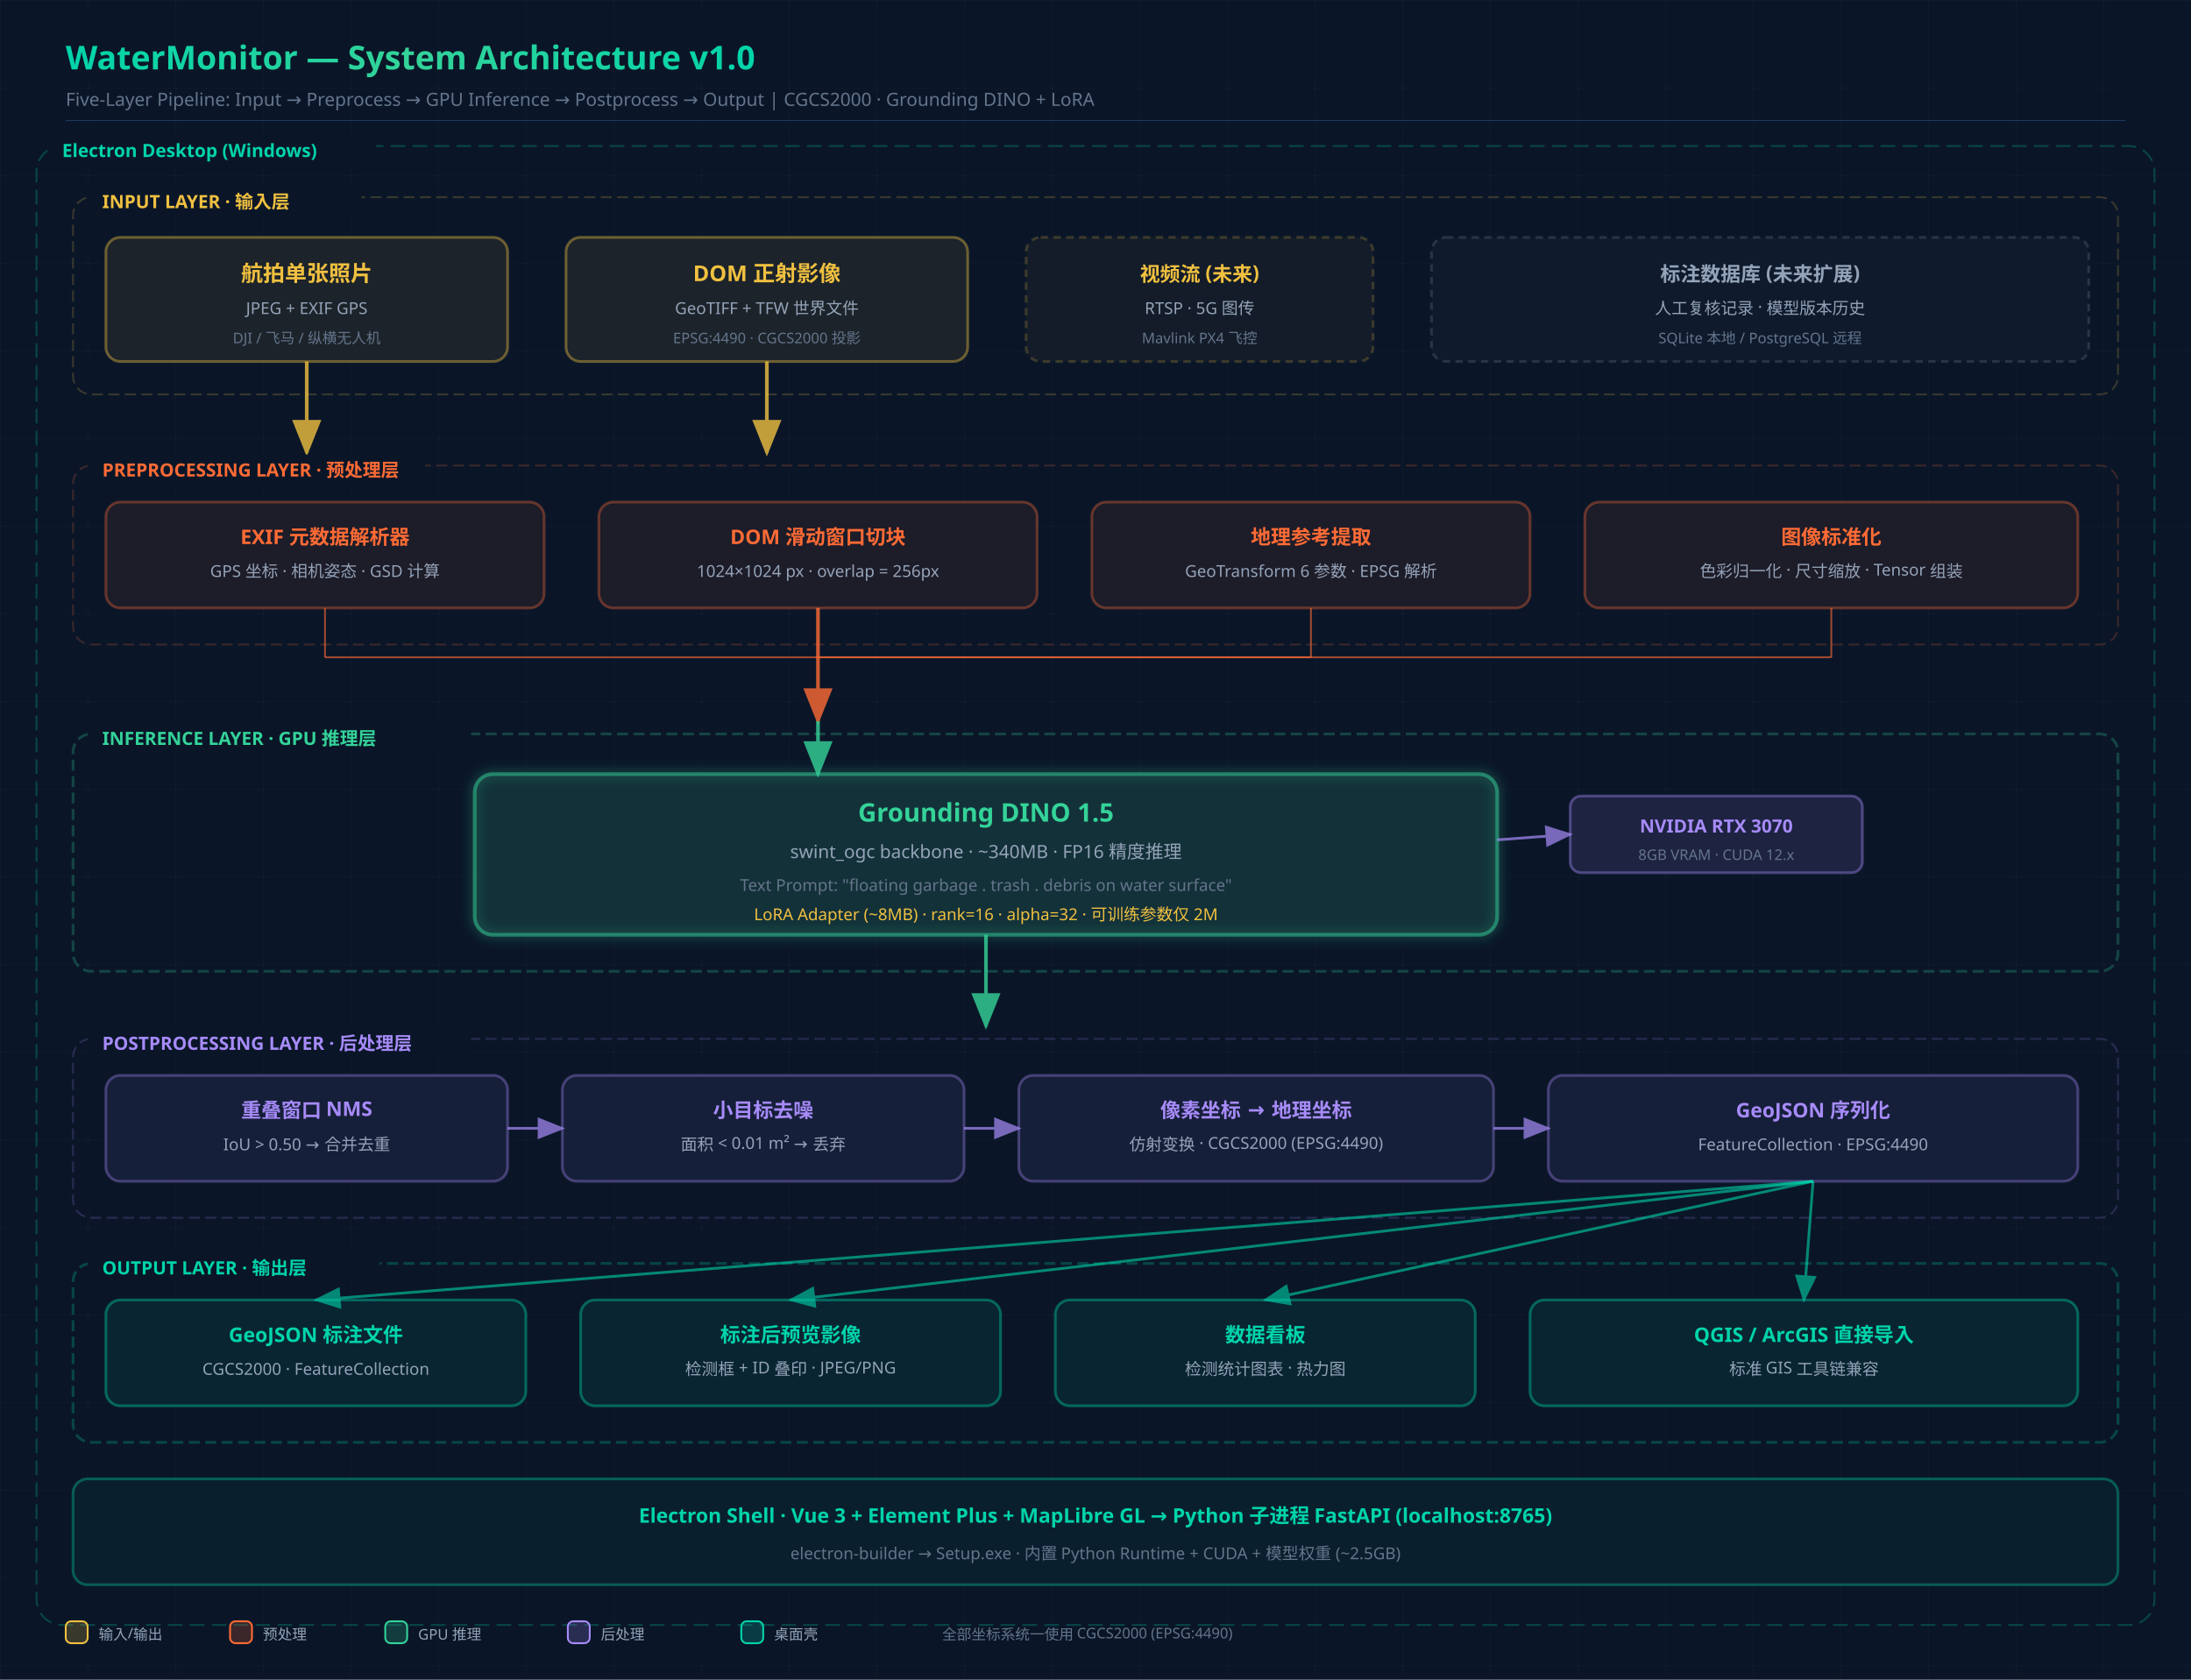
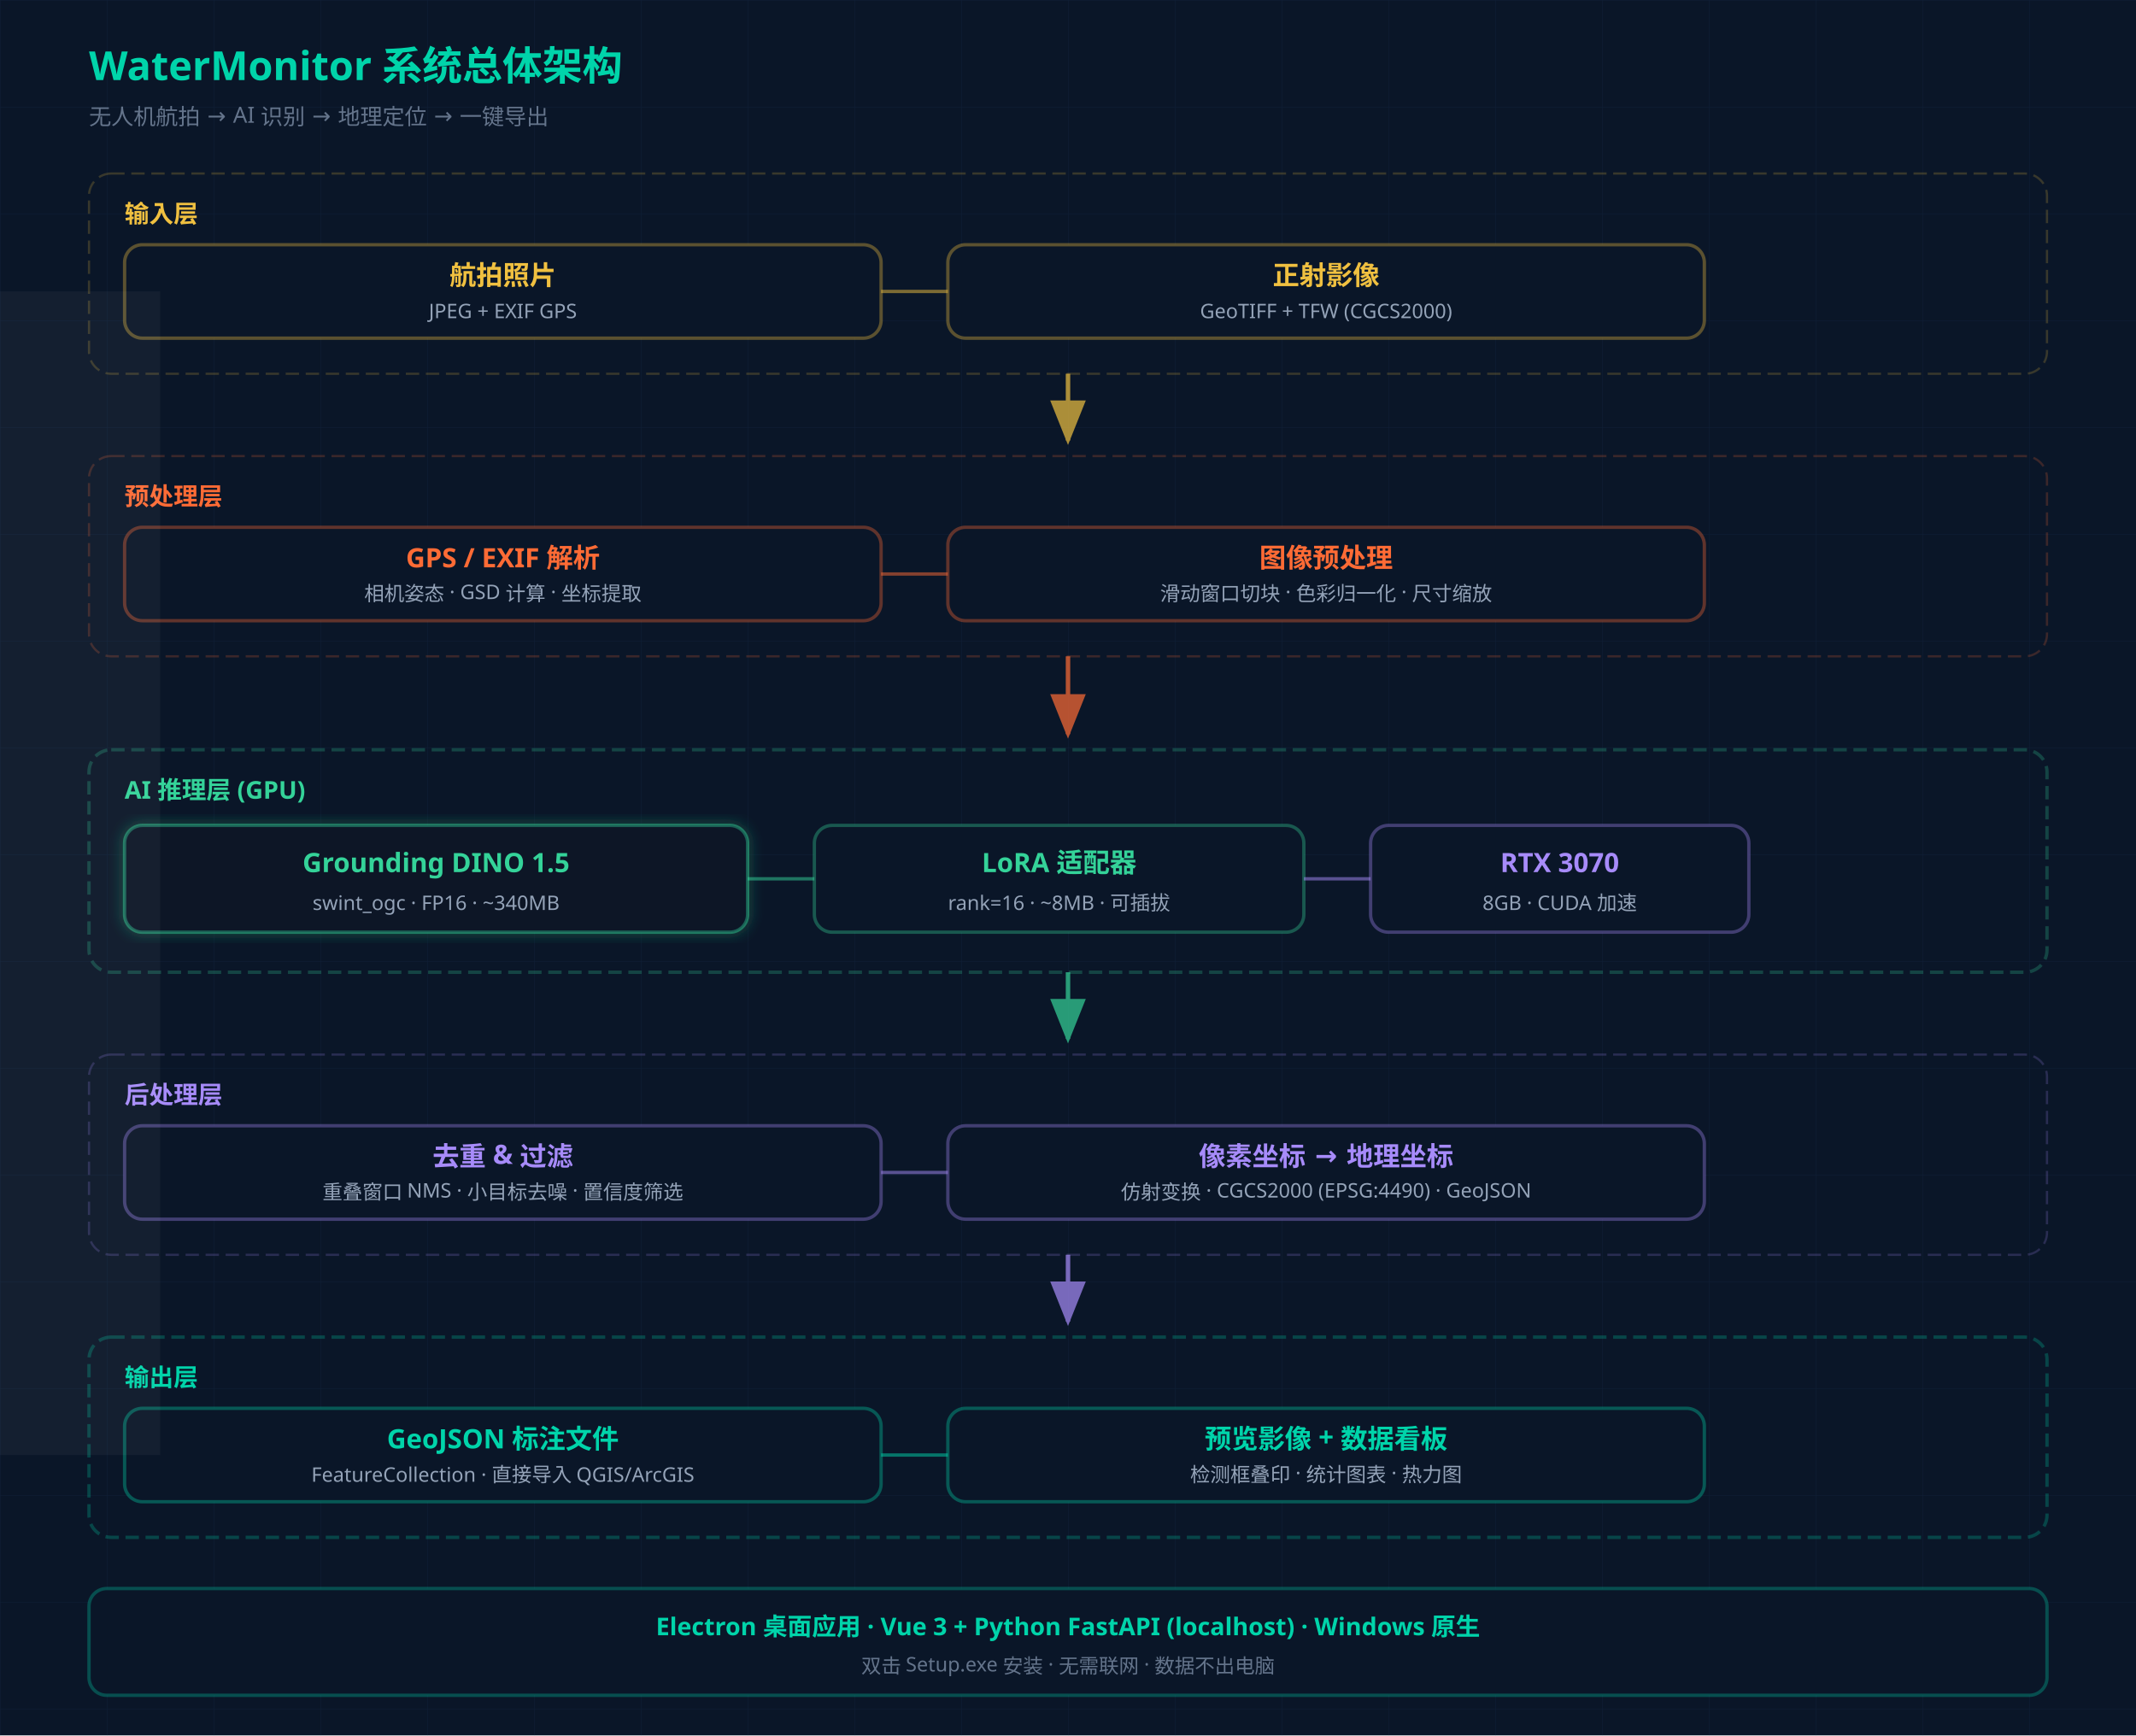
- <svg xmlns="http://www.w3.org/2000/svg" viewBox="0 0 1200 920">
+ <svg xmlns="http://www.w3.org/2000/svg" viewBox="0 0 960 780">
  <defs>
    <pattern id="grid" width="48" height="48" patternUnits="userSpaceOnUse">
-       <path d="M 48 0 L 0 0 0 48" fill="none" stroke="rgba(30,41,59,0.4)" stroke-width="0.5" />
-       <circle cx="0" cy="0" r="0.8" fill="rgba(30,41,59,0.6)" />
+       <path d="M 48 0 L 0 0 0 48" fill="none" stroke="rgba(30,58,95,0.25)" stroke-width="0.5" />
    </pattern>
-     <pattern id="dot-grid" width="24" height="24" patternUnits="userSpaceOnUse">
-       <circle cx="0" cy="0" r="0.5" fill="rgba(30,41,59,0.3)" />
-     </pattern>
-     <filter id="glow-cyan">
+     <filter id="glow">
      <feGaussianBlur stdDeviation="3" result="blur" />
      <feMerge>
        <feMergeNode in="blur" />
        <feMergeNode in="SourceGraphic" />
      </feMerge>
    </filter>
-     <filter id="glow-emerald">
-       <feGaussianBlur stdDeviation="3" result="blur" />
-       <feMerge>
-         <feMergeNode in="blur" />
-         <feMergeNode in="SourceGraphic" />
-       </feMerge>
-     </filter>
-     <filter id="glow-amber">
-       <feGaussianBlur stdDeviation="2.5" result="blur" />
-       <feMerge>
-         <feMergeNode in="blur" />
-         <feMergeNode in="SourceGraphic" />
-       </feMerge>
-     </filter>
-     <filter id="shadow">
-       <feDropShadow dx="0" dy="2" stdDeviation="4" flood-color="#000" flood-opacity="0.3" />
-     </filter>
-     <linearGradient id="g-title" x1="0" y1="0" x2="1" y2="0">
-       <stop offset="0%" stop-color="#00D4AA" />
-       <stop offset="50%" stop-color="#34d399" />
-       <stop offset="100%" stop-color="#00D4AA" />
-     </linearGradient>
-     <linearGradient id="g-cyan" x1="0" y1="0" x2="1" y2="1">
-       <stop offset="0%" stop-color="#00D4AA" />
-       <stop offset="100%" stop-color="#06b6d4" />
-     </linearGradient>
-     <linearGradient id="g-emerald" x1="0" y1="0" x2="1" y2="1">
-       <stop offset="0%" stop-color="#34d399" />
-       <stop offset="100%" stop-color="#10b981" />
-     </linearGradient>
-     <linearGradient id="g-violet" x1="0" y1="0" x2="1" y2="1">
-       <stop offset="0%" stop-color="#a78bfa" />
-       <stop offset="100%" stop-color="#8b5cf6" />
-     </linearGradient>
-     <linearGradient id="g-amber" x1="0" y1="0" x2="1" y2="1">
-       <stop offset="0%" stop-color="#F0C040" />
-       <stop offset="100%" stop-color="#f59e0b" />
-     </linearGradient>
-     <marker id="ma-cyan" markerWidth="10" markerHeight="8" refX="9" refY="4" orient="auto">
-       <polygon points="0 0, 10 4, 0 8" fill="#00D4AA" />
+     <marker id="ma-amber" markerWidth="10" markerHeight="8" refX="9" refY="4" orient="auto">
+       <polygon points="0 0, 10 4, 0 8" fill="#F0C040" />
+     </marker>
+     <marker id="ma-orange" markerWidth="10" markerHeight="8" refX="9" refY="4" orient="auto">
+       <polygon points="0 0, 10 4, 0 8" fill="#FF6B35" />
    </marker>
    <marker id="ma-emerald" markerWidth="10" markerHeight="8" refX="9" refY="4" orient="auto">
      <polygon points="0 0, 10 4, 0 8" fill="#34d399" />
    </marker>
    <marker id="ma-violet" markerWidth="10" markerHeight="8" refX="9" refY="4" orient="auto">
      <polygon points="0 0, 10 4, 0 8" fill="#a78bfa" />
    </marker>
-     <marker id="ma-amber" markerWidth="10" markerHeight="8" refX="9" refY="4" orient="auto">
-       <polygon points="0 0, 10 4, 0 8" fill="#F0C040" />
-     </marker>
-     <marker id="ma-orange" markerWidth="10" markerHeight="8" refX="9" refY="4" orient="auto">
-       <polygon points="0 0, 10 4, 0 8" fill="#FF6B35" />
+     <marker id="ma-cyan" markerWidth="10" markerHeight="8" refX="9" refY="4" orient="auto">
+       <polygon points="0 0, 10 4, 0 8" fill="#00D4AA" />
    </marker>
  </defs>
  <style>
    text { font-family: 'JetBrains Mono', 'Noto Sans SC', 'PingFang SC', sans-serif; }
  </style>
-   <rect width="1200" height="920" fill="#0A1628" />
-   <rect width="1200" height="920" fill="url(#grid)" />
-   <text x="36" y="38" fill="url(#g-title)" font-size="18" font-weight="700">WaterMonitor — System Architecture v1.0</text>
-   <text x="36" y="58" fill="#64748b" font-size="10">Five-Layer Pipeline: Input → Preprocess → GPU Inference → Postprocess → Output | CGCS2000 · Grounding DINO + LoRA</text>
-   <line x1="36" y1="66" x2="1164" y2="66" stroke="#1e3a5f" stroke-width="0.5" />
-   <rect x="20" y="80" width="1160" height="810" rx="14" fill="none" stroke="rgba(0,212,170,0.25)" stroke-width="1" stroke-dasharray="8,4" />
-   <rect x="26" y="74" width="180" height="16" rx="3" fill="#0A1628" />
-   <text x="34" y="86" fill="#00D4AA" font-size="10" font-weight="600">Electron Desktop (Windows)</text>
-   <rect x="40" y="108" width="1120" height="108" rx="10" fill="none" stroke="rgba(240,192,64,0.2)" stroke-width="1" stroke-dasharray="6,3" />
-   <rect x="48" y="102" width="150" height="16" rx="3" fill="#0A1628" />
-   <text x="56" y="114" fill="#F0C040" font-size="10" font-weight="600">INPUT LAYER · 输入层</text>
-   <rect x="58" y="130" width="220" height="68" rx="8" fill="#0A1628" />
-   <rect x="58" y="130" width="220" height="68" rx="8" fill="rgba(240,192,64,0.08)" stroke="rgba(240,192,64,0.4)" stroke-width="1.5" />
-   <text x="168" y="154" fill="#F0C040" font-size="12" font-weight="600" text-anchor="middle">航拍单张照片</text>
-   <text x="168" y="172" fill="#94a3b8" font-size="9" text-anchor="middle">JPEG + EXIF GPS</text>
-   <text x="168" y="188" fill="#64748b" font-size="8" text-anchor="middle">DJI / 飞马 / 纵横无人机</text>
-   <rect x="310" y="130" width="220" height="68" rx="8" fill="#0A1628" />
-   <rect x="310" y="130" width="220" height="68" rx="8" fill="rgba(240,192,64,0.08)" stroke="rgba(240,192,64,0.4)" stroke-width="1.5" />
-   <text x="420" y="154" fill="#F0C040" font-size="12" font-weight="600" text-anchor="middle">DOM 正射影像</text>
-   <text x="420" y="172" fill="#94a3b8" font-size="9" text-anchor="middle">GeoTIFF + TFW 世界文件</text>
-   <text x="420" y="188" fill="#64748b" font-size="8" text-anchor="middle">EPSG:4490 · CGCS2000 投影</text>
-   <rect x="562" y="130" width="190" height="68" rx="8" fill="#0A1628" />
-   <rect x="562" y="130" width="190" height="68" rx="8" fill="rgba(240,192,64,0.04)" stroke="rgba(240,192,64,0.2)" stroke-width="1.5" stroke-dasharray="4,3" />
-   <text x="657" y="154" fill="#F0C040" font-size="11" font-weight="600" text-anchor="middle">视频流 (未来)</text>
-   <text x="657" y="172" fill="#94a3b8" font-size="9" text-anchor="middle">RTSP · 5G 图传</text>
-   <text x="657" y="188" fill="#64748b" font-size="8" text-anchor="middle">Mavlink PX4 飞控</text>
-   <rect x="784" y="130" width="360" height="68" rx="8" fill="#0A1628" />
-   <rect x="784" y="130" width="360" height="68" rx="8" fill="rgba(148,163,184,0.04)" stroke="rgba(148,163,184,0.2)" stroke-width="1.5" stroke-dasharray="4,3" />
-   <text x="964" y="154" fill="#94a3b8" font-size="11" font-weight="600" text-anchor="middle">标注数据库 (未来扩展)</text>
-   <text x="964" y="172" fill="#94a3b8" font-size="9" text-anchor="middle">人工复核记录 · 模型版本历史</text>
-   <text x="964" y="188" fill="#64748b" font-size="8" text-anchor="middle">SQLite 本地 / PostgreSQL 远程</text>
-   <line x1="168" y1="198" x2="168" y2="248" stroke="#F0C040" stroke-width="2" marker-end="url(#ma-amber)" opacity="0.8" />
-   <line x1="420" y1="198" x2="420" y2="248" stroke="#F0C040" stroke-width="2" marker-end="url(#ma-amber)" opacity="0.8" />
-   <rect x="40" y="255" width="1120" height="98" rx="10" fill="none" stroke="rgba(255,107,53,0.2)" stroke-width="1" stroke-dasharray="6,3" />
-   <rect x="48" y="249" width="185" height="16" rx="3" fill="#0A1628" />
-   <text x="56" y="261" fill="#FF6B35" font-size="10" font-weight="600">PREPROCESSING LAYER · 预处理层</text>
-   <rect x="58" y="275" width="240" height="58" rx="8" fill="#0A1628" />
-   <rect x="58" y="275" width="240" height="58" rx="8" fill="rgba(255,107,53,0.08)" stroke="rgba(255,107,53,0.35)" stroke-width="1.5" />
-   <text x="178" y="298" fill="#FF6B35" font-size="11" font-weight="600" text-anchor="middle">EXIF 元数据解析器</text>
-   <text x="178" y="316" fill="#94a3b8" font-size="9" text-anchor="middle">GPS 坐标 · 相机姿态 · GSD 计算</text>
-   <rect x="328" y="275" width="240" height="58" rx="8" fill="#0A1628" />
-   <rect x="328" y="275" width="240" height="58" rx="8" fill="rgba(255,107,53,0.08)" stroke="rgba(255,107,53,0.35)" stroke-width="1.5" />
-   <text x="448" y="298" fill="#FF6B35" font-size="11" font-weight="600" text-anchor="middle">DOM 滑动窗口切块</text>
-   <text x="448" y="316" fill="#94a3b8" font-size="9" text-anchor="middle">1024×1024 px · overlap = 256px</text>
-   <rect x="598" y="275" width="240" height="58" rx="8" fill="#0A1628" />
-   <rect x="598" y="275" width="240" height="58" rx="8" fill="rgba(255,107,53,0.08)" stroke="rgba(255,107,53,0.35)" stroke-width="1.5" />
-   <text x="718" y="298" fill="#FF6B35" font-size="11" font-weight="600" text-anchor="middle">地理参考提取</text>
-   <text x="718" y="316" fill="#94a3b8" font-size="9" text-anchor="middle">GeoTransform 6 参数 · EPSG 解析</text>
-   <rect x="868" y="275" width="270" height="58" rx="8" fill="#0A1628" />
-   <rect x="868" y="275" width="270" height="58" rx="8" fill="rgba(255,107,53,0.08)" stroke="rgba(255,107,53,0.35)" stroke-width="1.5" />
-   <text x="1003" y="298" fill="#FF6B35" font-size="11" font-weight="600" text-anchor="middle">图像标准化</text>
-   <text x="1003" y="316" fill="#94a3b8" font-size="9" text-anchor="middle">色彩归一化 · 尺寸缩放 · Tensor 组装</text>
-   <line x1="448" y1="333" x2="448" y2="395" stroke="#FF6B35" stroke-width="2" marker-end="url(#ma-orange)" opacity="0.8" />
-   <line x1="178" y1="333" x2="178" y2="360" stroke="#FF6B35" stroke-width="1" opacity="0.6" />
-   <line x1="178" y1="360" x2="448" y2="360" stroke="#FF6B35" stroke-width="1" opacity="0.6" />
-   <line x1="718" y1="333" x2="718" y2="360" stroke="#FF6B35" stroke-width="1" opacity="0.6" />
-   <line x1="718" y1="360" x2="448" y2="360" stroke="#FF6B35" stroke-width="1" opacity="0.6" />
-   <line x1="1003" y1="333" x2="1003" y2="360" stroke="#FF6B35" stroke-width="1" opacity="0.6" />
-   <line x1="1003" y1="360" x2="448" y2="360" stroke="#FF6B35" stroke-width="1" opacity="0.6" />
-   <rect x="40" y="402" width="1120" height="130" rx="10" fill="none" stroke="rgba(52,211,153,0.25)" stroke-width="1.5" stroke-dasharray="6,3" />
-   <rect x="48" y="396" width="210" height="16" rx="3" fill="#0A1628" />
-   <text x="56" y="408" fill="#34d399" font-size="10" font-weight="600">INFERENCE LAYER · GPU 推理层</text>
-   <rect x="260" y="424" width="560" height="88" rx="10" fill="#0A1628" />
-   <rect x="260" y="424" width="560" height="88" rx="10" fill="rgba(52,211,153,0.08)" stroke="rgba(52,211,153,0.5)" stroke-width="2" filter="url(#glow-emerald)" />
-   <text x="540" y="450" fill="#34d399" font-size="14" font-weight="700" text-anchor="middle">Grounding DINO 1.5</text>
-   <text x="540" y="470" fill="#94a3b8" font-size="10" text-anchor="middle">swint_ogc backbone · ~340MB · FP16 精度推理</text>
-   <text x="540" y="488" fill="#64748b" font-size="9" text-anchor="middle">Text Prompt: "floating garbage . trash . debris on water surface"</text>
-   <text x="540" y="504" fill="#F0C040" font-size="9" text-anchor="middle">LoRA Adapter (~8MB) · rank=16 · alpha=32 · 可训练参数仅 2M</text>
-   <rect x="860" y="436" width="160" height="42" rx="6" fill="#0A1628" />
-   <rect x="860" y="436" width="160" height="42" rx="6" fill="rgba(167,139,250,0.12)" stroke="rgba(167,139,250,0.4)" stroke-width="1.5" />
-   <text x="940" y="456" fill="#a78bfa" font-size="10" font-weight="600" text-anchor="middle">NVIDIA RTX 3070</text>
-   <text x="940" y="471" fill="#64748b" font-size="8" text-anchor="middle">8GB VRAM · CUDA 12.x</text>
-   <line x1="448" y1="395" x2="448" y2="424" stroke="#34d399" stroke-width="2" marker-end="url(#ma-emerald)" opacity="0.8" />
-   <line x1="820" y1="460" x2="860" y2="457" stroke="#a78bfa" stroke-width="1.5" marker-end="url(#ma-violet)" opacity="0.7" />
-   <line x1="540" y1="512" x2="540" y2="562" stroke="#34d399" stroke-width="2" marker-end="url(#ma-emerald)" opacity="0.8" />
-   <rect x="40" y="569" width="1120" height="98" rx="10" fill="none" stroke="rgba(167,139,250,0.2)" stroke-width="1" stroke-dasharray="6,3" />
-   <rect x="48" y="563" width="210" height="16" rx="3" fill="#0A1628" />
-   <text x="56" y="575" fill="#a78bfa" font-size="10" font-weight="600">POSTPROCESSING LAYER · 后处理层</text>
-   <rect x="58" y="589" width="220" height="58" rx="8" fill="#0A1628" />
-   <rect x="58" y="589" width="220" height="58" rx="8" fill="rgba(167,139,250,0.08)" stroke="rgba(167,139,250,0.35)" stroke-width="1.5" />
-   <text x="168" y="612" fill="#a78bfa" font-size="11" font-weight="600" text-anchor="middle">重叠窗口 NMS</text>
-   <text x="168" y="630" fill="#94a3b8" font-size="9" text-anchor="middle">IoU &gt; 0.50 → 合并去重</text>
-   <rect x="308" y="589" width="220" height="58" rx="8" fill="#0A1628" />
-   <rect x="308" y="589" width="220" height="58" rx="8" fill="rgba(167,139,250,0.08)" stroke="rgba(167,139,250,0.35)" stroke-width="1.5" />
-   <text x="418" y="612" fill="#a78bfa" font-size="11" font-weight="600" text-anchor="middle">小目标去噪</text>
-   <text x="418" y="630" fill="#94a3b8" font-size="9" text-anchor="middle">面积 &lt; 0.01 m² → 丢弃</text>
-   <rect x="558" y="589" width="260" height="58" rx="8" fill="#0A1628" />
-   <rect x="558" y="589" width="260" height="58" rx="8" fill="rgba(167,139,250,0.08)" stroke="rgba(167,139,250,0.35)" stroke-width="1.5" />
-   <text x="688" y="612" fill="#a78bfa" font-size="11" font-weight="600" text-anchor="middle">像素坐标 → 地理坐标</text>
-   <text x="688" y="630" fill="#94a3b8" font-size="9" text-anchor="middle">仿射变换 · CGCS2000 (EPSG:4490)</text>
-   <rect x="848" y="589" width="290" height="58" rx="8" fill="#0A1628" />
-   <rect x="848" y="589" width="290" height="58" rx="8" fill="rgba(167,139,250,0.08)" stroke="rgba(167,139,250,0.35)" stroke-width="1.5" />
-   <text x="993" y="612" fill="#a78bfa" font-size="11" font-weight="600" text-anchor="middle">GeoJSON 序列化</text>
-   <text x="993" y="630" fill="#94a3b8" font-size="9" text-anchor="middle">FeatureCollection · EPSG:4490</text>
-   <line x1="278" y1="618" x2="308" y2="618" stroke="#a78bfa" stroke-width="1.5" marker-end="url(#ma-violet)" opacity="0.7" />
-   <line x1="528" y1="618" x2="558" y2="618" stroke="#a78bfa" stroke-width="1.5" marker-end="url(#ma-violet)" opacity="0.7" />
-   <line x1="818" y1="618" x2="848" y2="618" stroke="#a78bfa" stroke-width="1.5" marker-end="url(#ma-violet)" opacity="0.7" />
-   <rect x="40" y="692" width="1120" height="98" rx="10" fill="none" stroke="rgba(0,212,170,0.25)" stroke-width="1.5" stroke-dasharray="6,3" />
-   <rect x="48" y="686" width="160" height="16" rx="3" fill="#0A1628" />
-   <text x="56" y="698" fill="#00D4AA" font-size="10" font-weight="600">OUTPUT LAYER · 输出层</text>
-   <rect x="58" y="712" width="230" height="58" rx="8" fill="#0A1628" />
-   <rect x="58" y="712" width="230" height="58" rx="8" fill="rgba(0,212,170,0.08)" stroke="rgba(0,212,170,0.4)" stroke-width="1.5" />
-   <text x="173" y="735" fill="#00D4AA" font-size="11" font-weight="600" text-anchor="middle">GeoJSON 标注文件</text>
-   <text x="173" y="753" fill="#94a3b8" font-size="9" text-anchor="middle">CGCS2000 · FeatureCollection</text>
-   <rect x="318" y="712" width="230" height="58" rx="8" fill="#0A1628" />
-   <rect x="318" y="712" width="230" height="58" rx="8" fill="rgba(0,212,170,0.08)" stroke="rgba(0,212,170,0.4)" stroke-width="1.5" />
-   <text x="433" y="735" fill="#00D4AA" font-size="11" font-weight="600" text-anchor="middle">标注后预览影像</text>
-   <text x="433" y="753" fill="#94a3b8" font-size="9" text-anchor="middle">检测框 + ID 叠印 · JPEG/PNG</text>
-   <rect x="578" y="712" width="230" height="58" rx="8" fill="#0A1628" />
-   <rect x="578" y="712" width="230" height="58" rx="8" fill="rgba(0,212,170,0.08)" stroke="rgba(0,212,170,0.4)" stroke-width="1.5" />
-   <text x="693" y="735" fill="#00D4AA" font-size="11" font-weight="600" text-anchor="middle">数据看板</text>
-   <text x="693" y="753" fill="#94a3b8" font-size="9" text-anchor="middle">检测统计图表 · 热力图</text>
-   <rect x="838" y="712" width="300" height="58" rx="8" fill="#0A1628" />
-   <rect x="838" y="712" width="300" height="58" rx="8" fill="rgba(0,212,170,0.08)" stroke="rgba(0,212,170,0.4)" stroke-width="1.5" />
-   <text x="988" y="735" fill="#00D4AA" font-size="11" font-weight="600" text-anchor="middle">QGIS / ArcGIS 直接导入</text>
-   <text x="988" y="753" fill="#94a3b8" font-size="9" text-anchor="middle">标准 GIS 工具链兼容</text>
-   <line x1="993" y1="647" x2="433" y2="712" stroke="#00D4AA" stroke-width="1.5" marker-end="url(#ma-cyan)" opacity="0.6" />
-   <line x1="993" y1="647" x2="173" y2="712" stroke="#00D4AA" stroke-width="1.5" marker-end="url(#ma-cyan)" opacity="0.6" />
-   <line x1="993" y1="647" x2="693" y2="712" stroke="#00D4AA" stroke-width="1.5" marker-end="url(#ma-cyan)" opacity="0.6" />
-   <line x1="993" y1="647" x2="988" y2="712" stroke="#00D4AA" stroke-width="1.5" marker-end="url(#ma-cyan)" opacity="0.6" />
-   <rect x="40" y="810" width="1120" height="58" rx="8" fill="#0A1628" />
-   <rect x="40" y="810" width="1120" height="58" rx="8" fill="rgba(0,212,170,0.05)" stroke="rgba(0,212,170,0.35)" stroke-width="1.5" />
-   <text x="600" y="834" fill="#00D4AA" font-size="11" font-weight="600" text-anchor="middle">Electron Shell · Vue 3 + Element Plus + MapLibre GL → Python 子进程 FastAPI (localhost:8765)</text>
-   <text x="600" y="854" fill="#64748b" font-size="9" text-anchor="middle">electron-builder → Setup.exe · 内置 Python Runtime + CUDA + 模型权重 (~2.5GB)</text>
-   <g transform="translate(36, 888)">
-     <rect x="0" y="0" width="12" height="12" rx="3" fill="rgba(240,192,64,0.2)" stroke="#F0C040" stroke-width="1" />
-     <text x="18" y="10" fill="#94a3b8" font-size="8">输入/输出</text>
-     <rect x="90" y="0" width="12" height="12" rx="3" fill="rgba(255,107,53,0.2)" stroke="#FF6B35" stroke-width="1" />
-     <text x="108" y="10" fill="#94a3b8" font-size="8">预处理</text>
-     <rect x="175" y="0" width="12" height="12" rx="3" fill="rgba(52,211,153,0.2)" stroke="#34d399" stroke-width="1" />
-     <text x="193" y="10" fill="#94a3b8" font-size="8">GPU 推理</text>
-     <rect x="275" y="0" width="12" height="12" rx="3" fill="rgba(167,139,250,0.2)" stroke="#a78bfa" stroke-width="1" />
-     <text x="293" y="10" fill="#94a3b8" font-size="8">后处理</text>
-     <rect x="370" y="0" width="12" height="12" rx="3" fill="rgba(0,212,170,0.2)" stroke="#00D4AA" stroke-width="1" />
-     <text x="388" y="10" fill="#94a3b8" font-size="8">桌面壳</text>
-     <text x="480" y="10" fill="#64748b" font-size="8">全部坐标系统一使用 CGCS2000 (EPSG:4490)</text>
-   </g>
+   <rect width="960" height="780" fill="#0A1628" />
+   <rect width="960" height="780" fill="url(#grid)" />
+   <text x="40" y="36" fill="#00D4AA" font-size="18" font-weight="700">WaterMonitor 系统总体架构</text>
+   <text x="40" y="56" fill="#64748b" font-size="10">无人机航拍 → AI 识别 → 地理定位 → 一键导出</text>
+   <rect x="40" y="78" width="880" height="90" rx="10" fill="none" stroke="rgba(240,192,64,0.2)" stroke-width="1" stroke-dasharray="6,3" />
+   <text x="56" y="100" fill="#F0C040" font-size="11" font-weight="600">输入层</text>
+   <rect x="56" y="110" width="340" height="42" rx="8" fill="#0A1628" stroke="rgba(240,192,64,0.35)" stroke-width="1.5" />
+   <text x="226" y="128" fill="#F0C040" font-size="12" font-weight="600" text-anchor="middle">航拍照片</text>
+   <text x="226" y="143" fill="#94a3b8" font-size="9" text-anchor="middle">JPEG + EXIF GPS</text>
+   <rect x="426" y="110" width="340" height="42" rx="8" fill="#0A1628" stroke="rgba(240,192,64,0.35)" stroke-width="1.5" />
+   <text x="596" y="128" fill="#F0C040" font-size="12" font-weight="600" text-anchor="middle">正射影像</text>
+   <text x="596" y="143" fill="#94a3b8" font-size="9" text-anchor="middle">GeoTIFF + TFW (CGCS2000)</text>
+   <line x1="396" y1="131" x2="426" y2="131" stroke="#F0C040" stroke-width="1.5" opacity="0.5" />
+   <line x1="480" y1="168" x2="480" y2="198" stroke="#F0C040" stroke-width="2" marker-end="url(#ma-amber)" opacity="0.7" />
+   <rect x="40" y="205" width="880" height="90" rx="10" fill="none" stroke="rgba(255,107,53,0.2)" stroke-width="1" stroke-dasharray="6,3" />
+   <text x="56" y="227" fill="#FF6B35" font-size="11" font-weight="600">预处理层</text>
+   <rect x="56" y="237" width="340" height="42" rx="8" fill="#0A1628" stroke="rgba(255,107,53,0.35)" stroke-width="1.5" />
+   <text x="226" y="255" fill="#FF6B35" font-size="12" font-weight="600" text-anchor="middle">GPS / EXIF 解析</text>
+   <text x="226" y="270" fill="#94a3b8" font-size="9" text-anchor="middle">相机姿态 · GSD 计算 · 坐标提取</text>
+   <rect x="426" y="237" width="340" height="42" rx="8" fill="#0A1628" stroke="rgba(255,107,53,0.35)" stroke-width="1.5" />
+   <text x="596" y="255" fill="#FF6B35" font-size="12" font-weight="600" text-anchor="middle">图像预处理</text>
+   <text x="596" y="270" fill="#94a3b8" font-size="9" text-anchor="middle">滑动窗口切块 · 色彩归一化 · 尺寸缩放</text>
+   <line x1="396" y1="258" x2="426" y2="258" stroke="#FF6B35" stroke-width="1.5" opacity="0.5" />
+   <line x1="480" y1="295" x2="480" y2="330" stroke="#FF6B35" stroke-width="2" marker-end="url(#ma-orange)" opacity="0.7" />
+   <rect x="40" y="337" width="880" height="100" rx="10" fill="none" stroke="rgba(52,211,153,0.25)" stroke-width="1.5" stroke-dasharray="6,3" />
+   <text x="56" y="359" fill="#34d399" font-size="11" font-weight="600">AI 推理层 (GPU)</text>
+   <rect x="56" y="371" width="280" height="48" rx="8" fill="#0A1628" stroke="rgba(52,211,153,0.4)" stroke-width="1.5" filter="url(#glow)" />
+   <text x="196" y="392" fill="#34d399" font-size="12" font-weight="700" text-anchor="middle">Grounding DINO 1.5</text>
+   <text x="196" y="409" fill="#94a3b8" font-size="9" text-anchor="middle">swint_ogc · FP16 · ~340MB</text>
+   <rect x="366" y="371" width="220" height="48" rx="8" fill="#0A1628" stroke="rgba(52,211,153,0.35)" stroke-width="1.5" />
+   <text x="476" y="392" fill="#34d399" font-size="12" font-weight="600" text-anchor="middle">LoRA 适配器</text>
+   <text x="476" y="409" fill="#94a3b8" font-size="9" text-anchor="middle">rank=16 · ~8MB · 可插拔</text>
+   <rect x="616" y="371" width="170" height="48" rx="8" fill="#0A1628" stroke="rgba(167,139,250,0.35)" stroke-width="1.5" />
+   <text x="701" y="392" fill="#a78bfa" font-size="12" font-weight="600" text-anchor="middle">RTX 3070</text>
+   <text x="701" y="409" fill="#94a3b8" font-size="9" text-anchor="middle">8GB · CUDA 加速</text>
+   <line x1="336" y1="395" x2="366" y2="395" stroke="#34d399" stroke-width="1.5" opacity="0.5" />
+   <line x1="586" y1="395" x2="616" y2="395" stroke="#a78bfa" stroke-width="1.5" opacity="0.5" />
+   <line x1="480" y1="437" x2="480" y2="467" stroke="#34d399" stroke-width="2" marker-end="url(#ma-emerald)" opacity="0.7" />
+   <rect x="40" y="474" width="880" height="90" rx="10" fill="none" stroke="rgba(167,139,250,0.2)" stroke-width="1" stroke-dasharray="6,3" />
+   <text x="56" y="496" fill="#a78bfa" font-size="11" font-weight="600">后处理层</text>
+   <rect x="56" y="506" width="340" height="42" rx="8" fill="#0A1628" stroke="rgba(167,139,250,0.35)" stroke-width="1.5" />
+   <text x="226" y="524" fill="#a78bfa" font-size="12" font-weight="600" text-anchor="middle">去重 &amp; 过滤</text>
+   <text x="226" y="539" fill="#94a3b8" font-size="9" text-anchor="middle">重叠窗口 NMS · 小目标去噪 · 置信度筛选</text>
+   <rect x="426" y="506" width="340" height="42" rx="8" fill="#0A1628" stroke="rgba(167,139,250,0.35)" stroke-width="1.5" />
+   <text x="596" y="524" fill="#a78bfa" font-size="12" font-weight="600" text-anchor="middle">像素坐标 → 地理坐标</text>
+   <text x="596" y="539" fill="#94a3b8" font-size="9" text-anchor="middle">仿射变换 · CGCS2000 (EPSG:4490) · GeoJSON</text>
+   <line x1="396" y1="527" x2="426" y2="527" stroke="#a78bfa" stroke-width="1.5" opacity="0.5" />
+   <line x1="480" y1="564" x2="480" y2="594" stroke="#a78bfa" stroke-width="2" marker-end="url(#ma-violet)" opacity="0.7" />
+   <rect x="40" y="601" width="880" height="90" rx="10" fill="none" stroke="rgba(0,212,170,0.25)" stroke-width="1.5" stroke-dasharray="6,3" />
+   <text x="56" y="623" fill="#00D4AA" font-size="11" font-weight="600">输出层</text>
+   <rect x="56" y="633" width="340" height="42" rx="8" fill="#0A1628" stroke="rgba(0,212,170,0.35)" stroke-width="1.5" />
+   <text x="226" y="651" fill="#00D4AA" font-size="12" font-weight="600" text-anchor="middle">GeoJSON 标注文件</text>
+   <text x="226" y="666" fill="#94a3b8" font-size="9" text-anchor="middle">FeatureCollection · 直接导入 QGIS/ArcGIS</text>
+   <rect x="426" y="633" width="340" height="42" rx="8" fill="#0A1628" stroke="rgba(0,212,170,0.35)" stroke-width="1.5" />
+   <text x="596" y="651" fill="#00D4AA" font-size="12" font-weight="600" text-anchor="middle">预览影像 + 数据看板</text>
+   <text x="596" y="666" fill="#94a3b8" font-size="9" text-anchor="middle">检测框叠印 · 统计图表 · 热力图</text>
+   <line x1="396" y1="654" x2="426" y2="654" stroke="#00D4AA" stroke-width="1.5" opacity="0.5" />
+   <rect x="40" y="714" width="880" height="48" rx="8" fill="#0A1628" stroke="rgba(0,212,170,0.3)" stroke-width="1.5" />
+   <text x="480" y="735" fill="#00D4AA" font-size="11" font-weight="600" text-anchor="middle">Electron 桌面应用 · Vue 3 + Python FastAPI (localhost) · Windows 原生</text>
+   <text x="480" y="752" fill="#64748b" font-size="9" text-anchor="middle">双击 Setup.exe 安装 · 无需联网 · 数据不出电脑</text>
+   <line x1="32" y1="131" x2="32" y2="654" stroke="rgba(255,255,255,0.04)" stroke-width="80" />
</svg>
